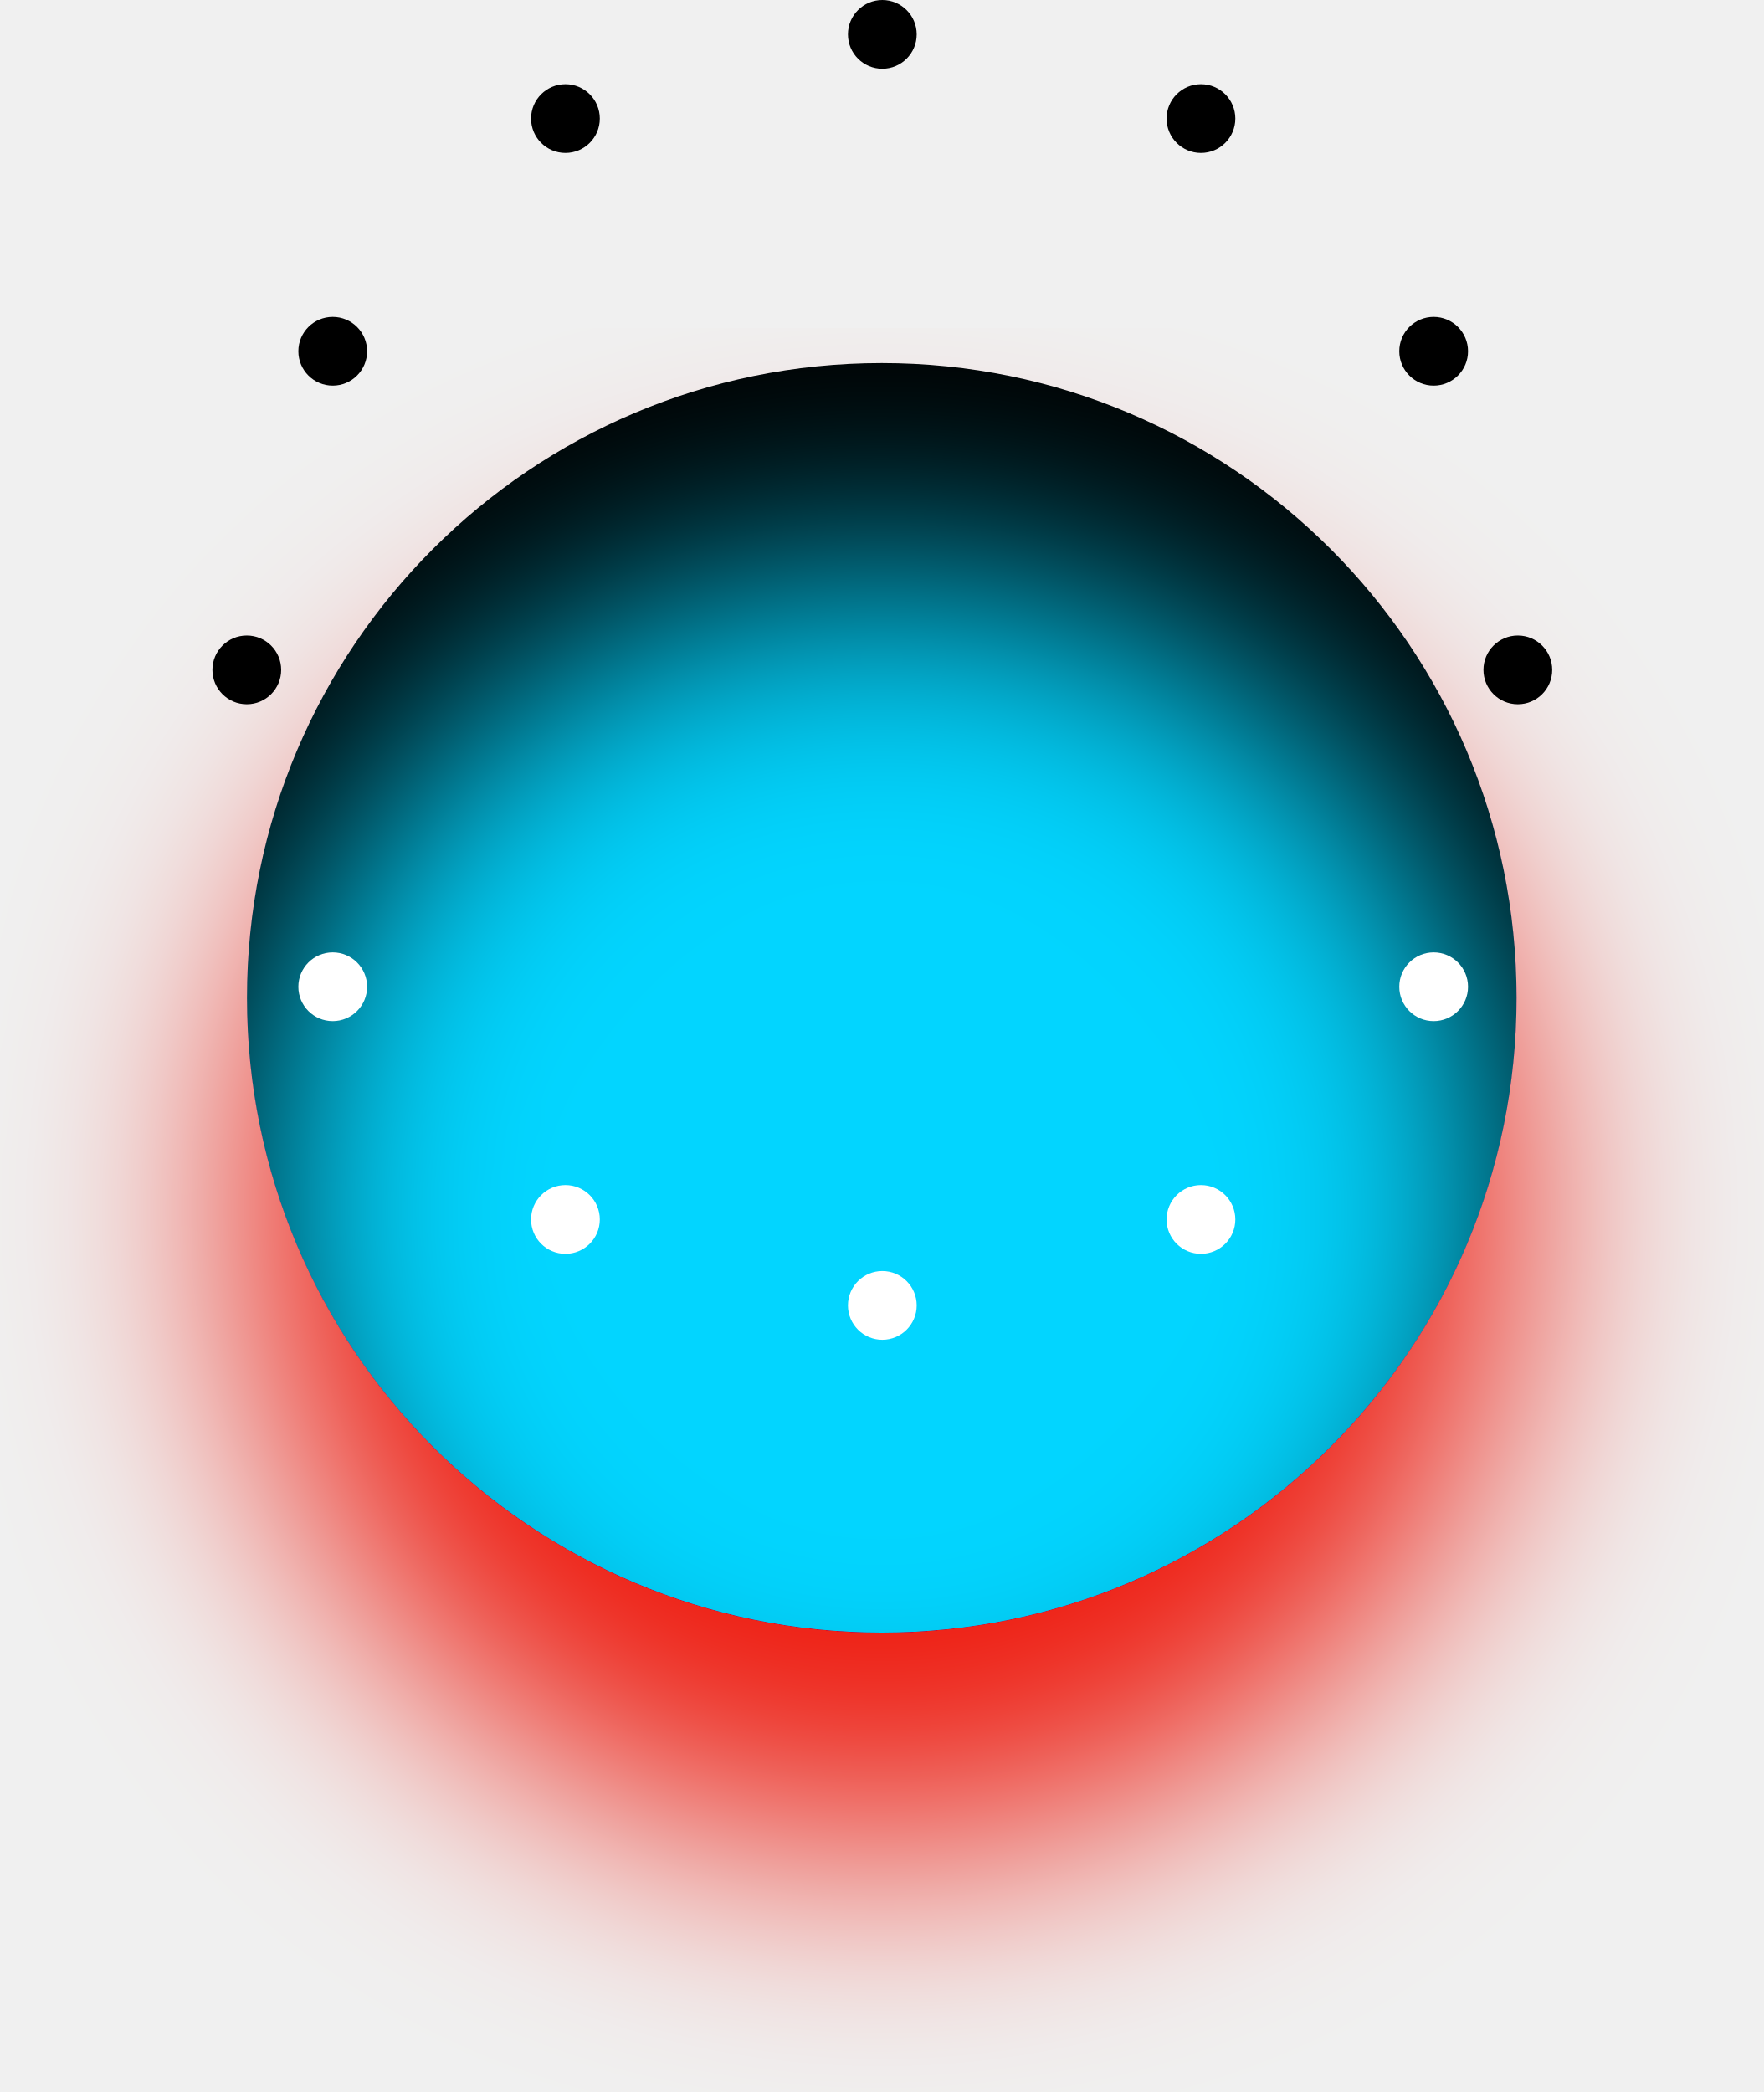
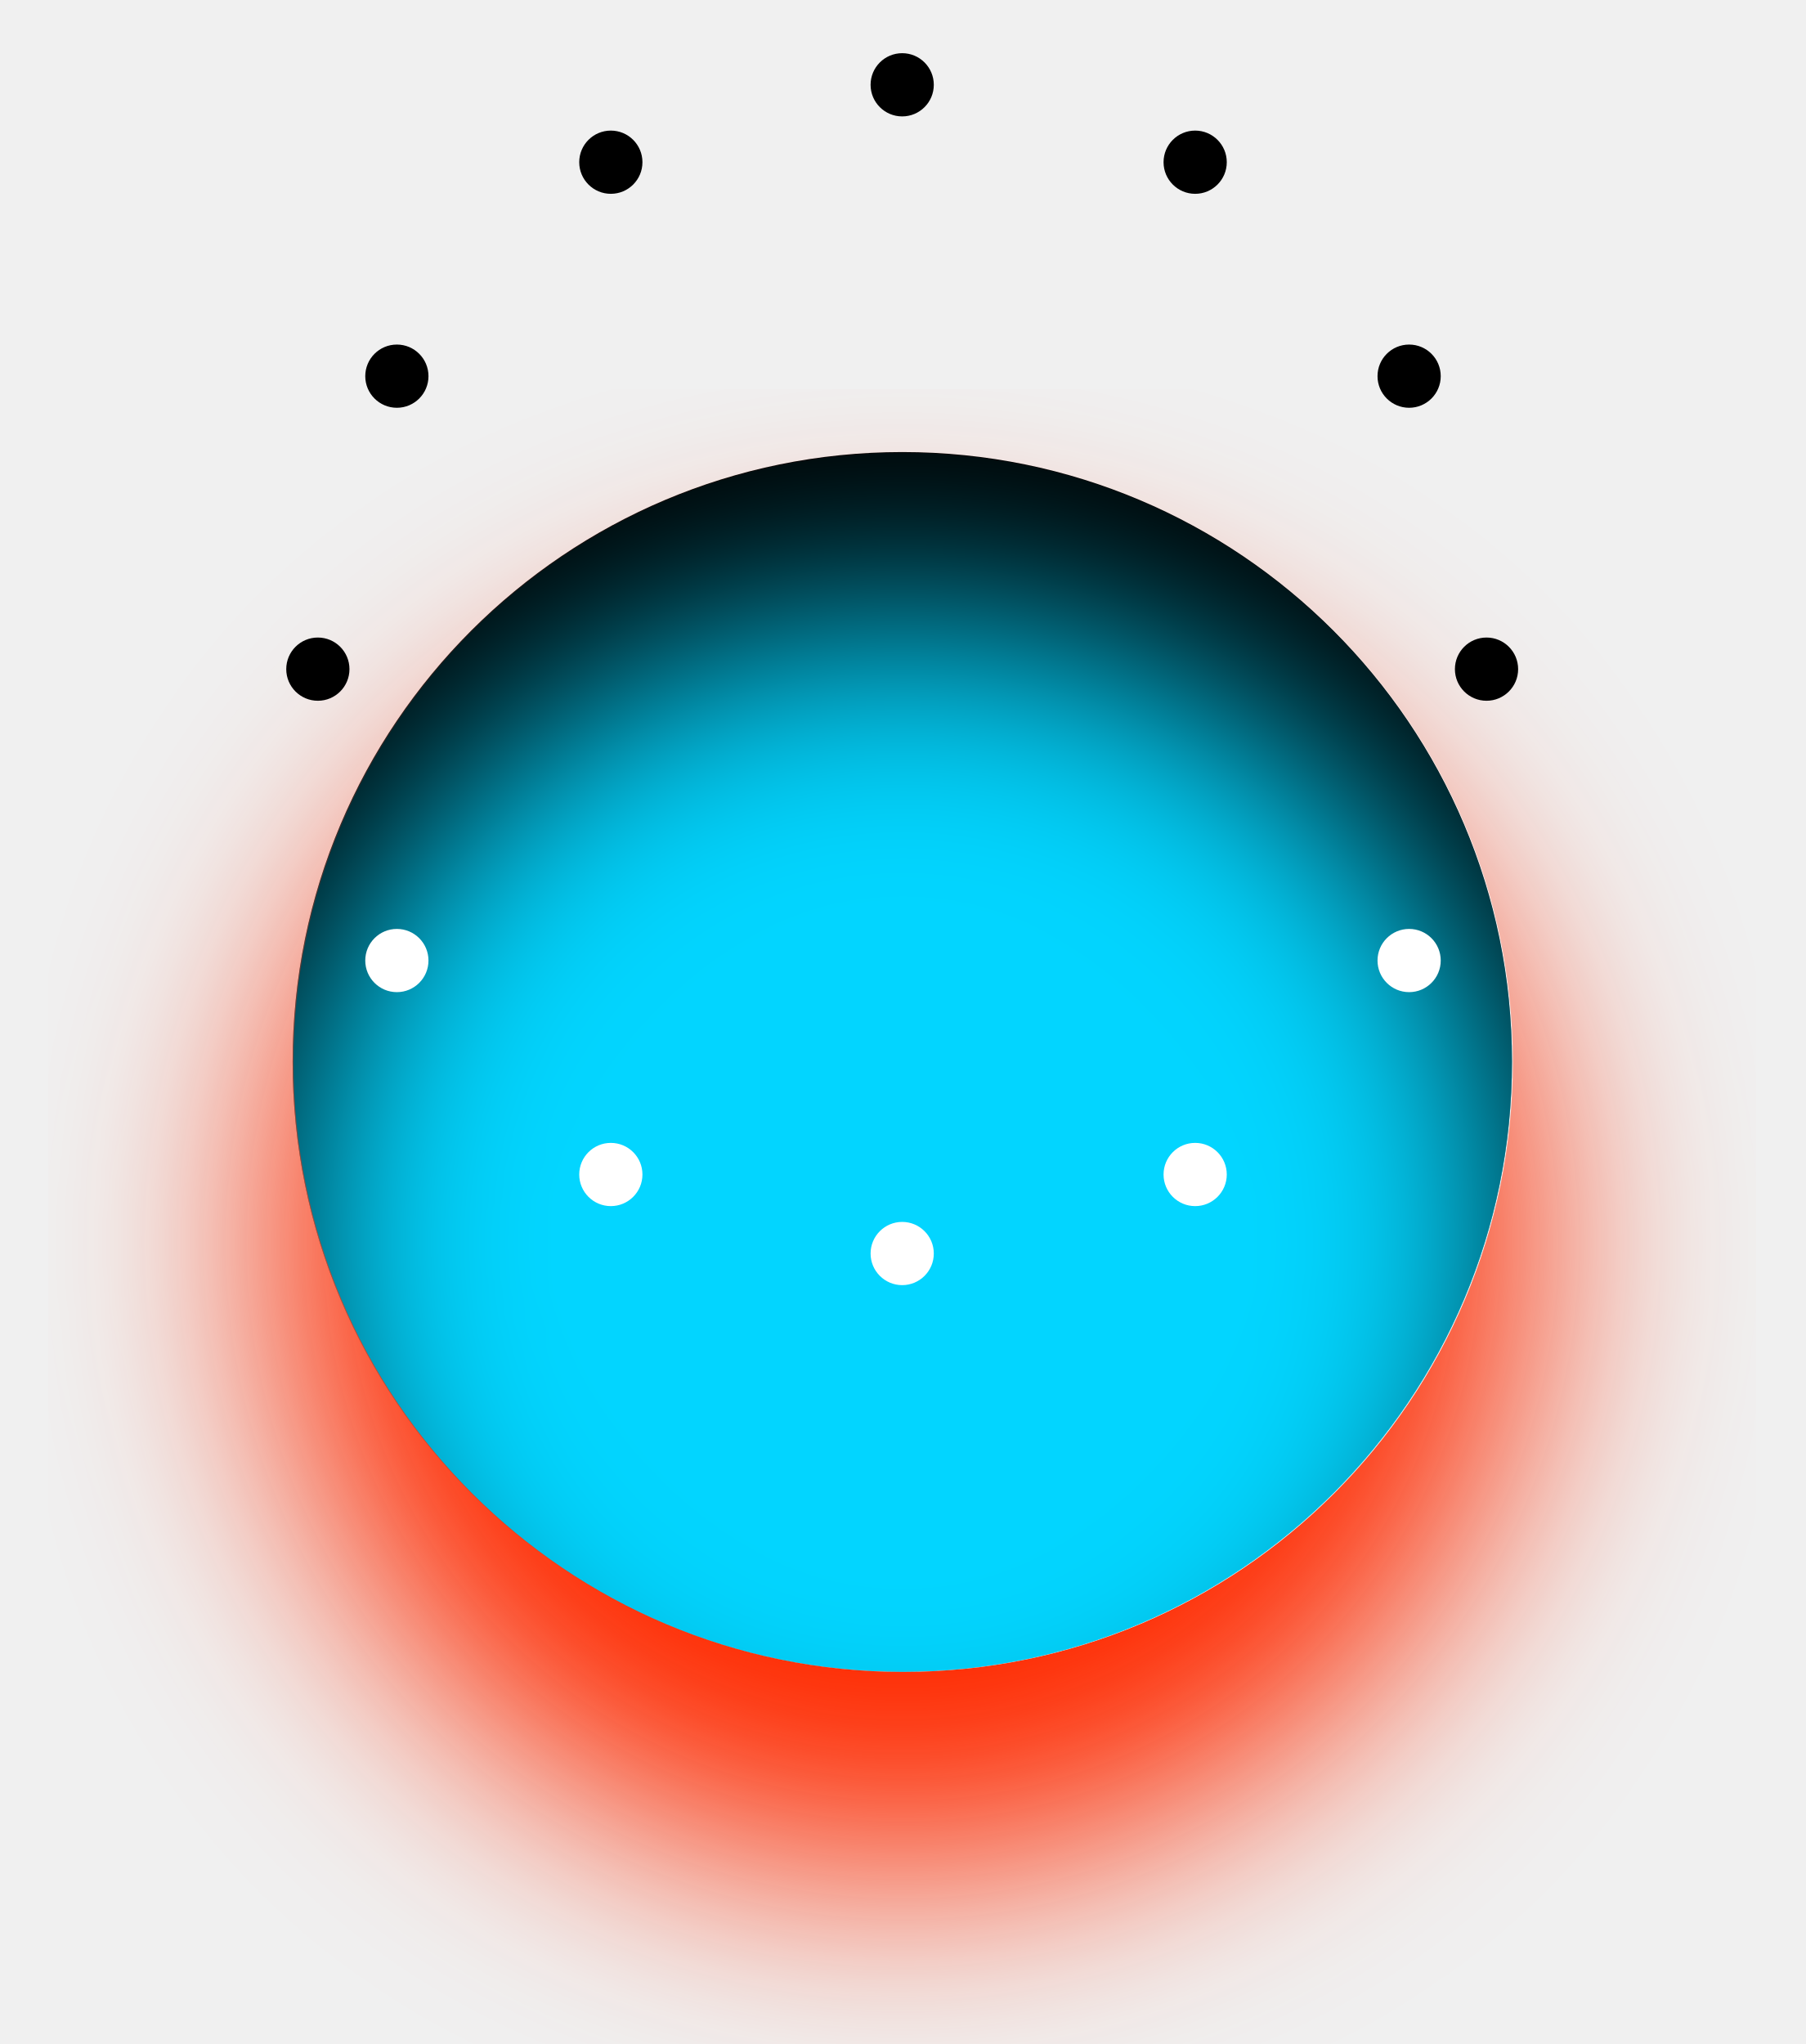
- <svg xmlns="http://www.w3.org/2000/svg" width="714" height="847" viewBox="0 0 714 847" fill="none">
-   <circle cx="357" cy="404" r="257" fill="black" />
-   <g style="mix-blend-mode:difference" filter="url(#filter0_f_1_150)">
-     <circle cx="357" cy="490" r="257" fill="#02D5FF" />
+ <svg xmlns="http://www.w3.org/2000/svg" width="795" height="900" viewBox="0 0 795 900" fill="none">
+   <circle cx="397.313" cy="467.501" r="268.458" fill="black" />
+   <mask id="mask0_12_13" style="mask-type:alpha" maskUnits="userSpaceOnUse" x="128" y="199" width="538" height="538">
+     <circle cx="397.313" cy="467.704" r="268.458" fill="black" />
+   </mask>
+   <g mask="url(#mask0_12_13)">
+     <g filter="url(#filter0_f_12_13)">
+       <circle cx="397.305" cy="547.156" r="275.771" fill="#02D5FF" />
+     </g>
  </g>
-   <circle cx="228.926" cy="48.002" r="13.918" fill="black" />
-   <circle cx="134.712" cy="142.212" r="13.918" fill="black" />
-   <circle cx="99.918" cy="271.216" r="13.918" fill="black" />
-   <circle cx="134.712" cy="399.516" r="13.918" fill="white" />
-   <circle cx="228.926" cy="493.73" r="13.918" fill="white" />
-   <circle cx="357.221" cy="528.524" r="13.918" fill="white" />
-   <circle cx="486.227" cy="493.73" r="13.918" fill="white" />
-   <circle cx="580.44" cy="399.516" r="13.918" fill="white" />
-   <circle cx="614.522" cy="271.216" r="13.918" fill="black" />
-   <circle cx="580.44" cy="142.212" r="13.918" fill="black" />
-   <circle cx="486.227" cy="48.002" r="13.918" fill="black" />
-   <circle cx="357.221" cy="13.918" r="13.918" fill="black" />
+   <mask id="mask1_12_13" style="mask-type:alpha" maskUnits="userSpaceOnUse" x="0" y="0" width="795" height="900">
+     <path fill-rule="evenodd" clip-rule="evenodd" d="M795 0H0V900H795V0ZM397.708 736.161C545.973 736.161 666.166 615.969 666.166 467.704C666.166 319.439 545.973 199.246 397.708 199.246C249.443 199.246 129.251 319.439 129.251 467.704C129.251 615.969 249.443 736.161 397.708 736.161Z" fill="#D9D9D9" />
+   </mask>
+   <g mask="url(#mask1_12_13)">
+     <g filter="url(#filter1_f_12_13)">
+       <circle cx="397.305" cy="547.156" r="275.771" fill="#FF2A00" />
+     </g>
+   </g>
+   <circle cx="268.969" cy="71.421" r="13.918" fill="black" />
+   <circle cx="174.755" cy="165.631" r="13.918" fill="black" />
+   <circle cx="139.961" cy="294.634" r="13.918" fill="black" />
+   <circle cx="174.755" cy="422.935" r="13.918" fill="white" />
+   <circle cx="268.969" cy="517.149" r="13.918" fill="white" />
+   <circle cx="397.264" cy="551.943" r="13.918" fill="white" />
+   <circle cx="526.27" cy="517.149" r="13.918" fill="white" />
+   <circle cx="620.483" cy="422.935" r="13.918" fill="white" />
+   <circle cx="654.564" cy="294.634" r="13.918" fill="black" />
+   <circle cx="620.483" cy="165.631" r="13.918" fill="black" />
+   <circle cx="526.27" cy="71.421" r="13.918" fill="black" />
+   <circle cx="397.264" cy="37.337" r="13.918" fill="black" />
  <defs>
-     <filter id="filter0_f_1_150" x="0" y="133" width="714" height="714" filterUnits="userSpaceOnUse" color-interpolation-filters="sRGB">
+     <filter id="filter0_f_12_13" x="21.534" y="171.386" width="751.542" height="751.542" filterUnits="userSpaceOnUse" color-interpolation-filters="sRGB">
      <feFlood flood-opacity="0" result="BackgroundImageFix" />
      <feBlend mode="normal" in="SourceGraphic" in2="BackgroundImageFix" result="shape" />
-       <feGaussianBlur stdDeviation="50" result="effect1_foregroundBlur_1_150" />
+       <feGaussianBlur stdDeviation="50" result="effect1_foregroundBlur_12_13" />
+     </filter>
+     <filter id="filter1_f_12_13" x="21.534" y="171.386" width="751.542" height="751.542" filterUnits="userSpaceOnUse" color-interpolation-filters="sRGB">
+       <feFlood flood-opacity="0" result="BackgroundImageFix" />
+       <feBlend mode="normal" in="SourceGraphic" in2="BackgroundImageFix" result="shape" />
+       <feGaussianBlur stdDeviation="50" result="effect1_foregroundBlur_12_13" />
    </filter>
  </defs>
</svg>
